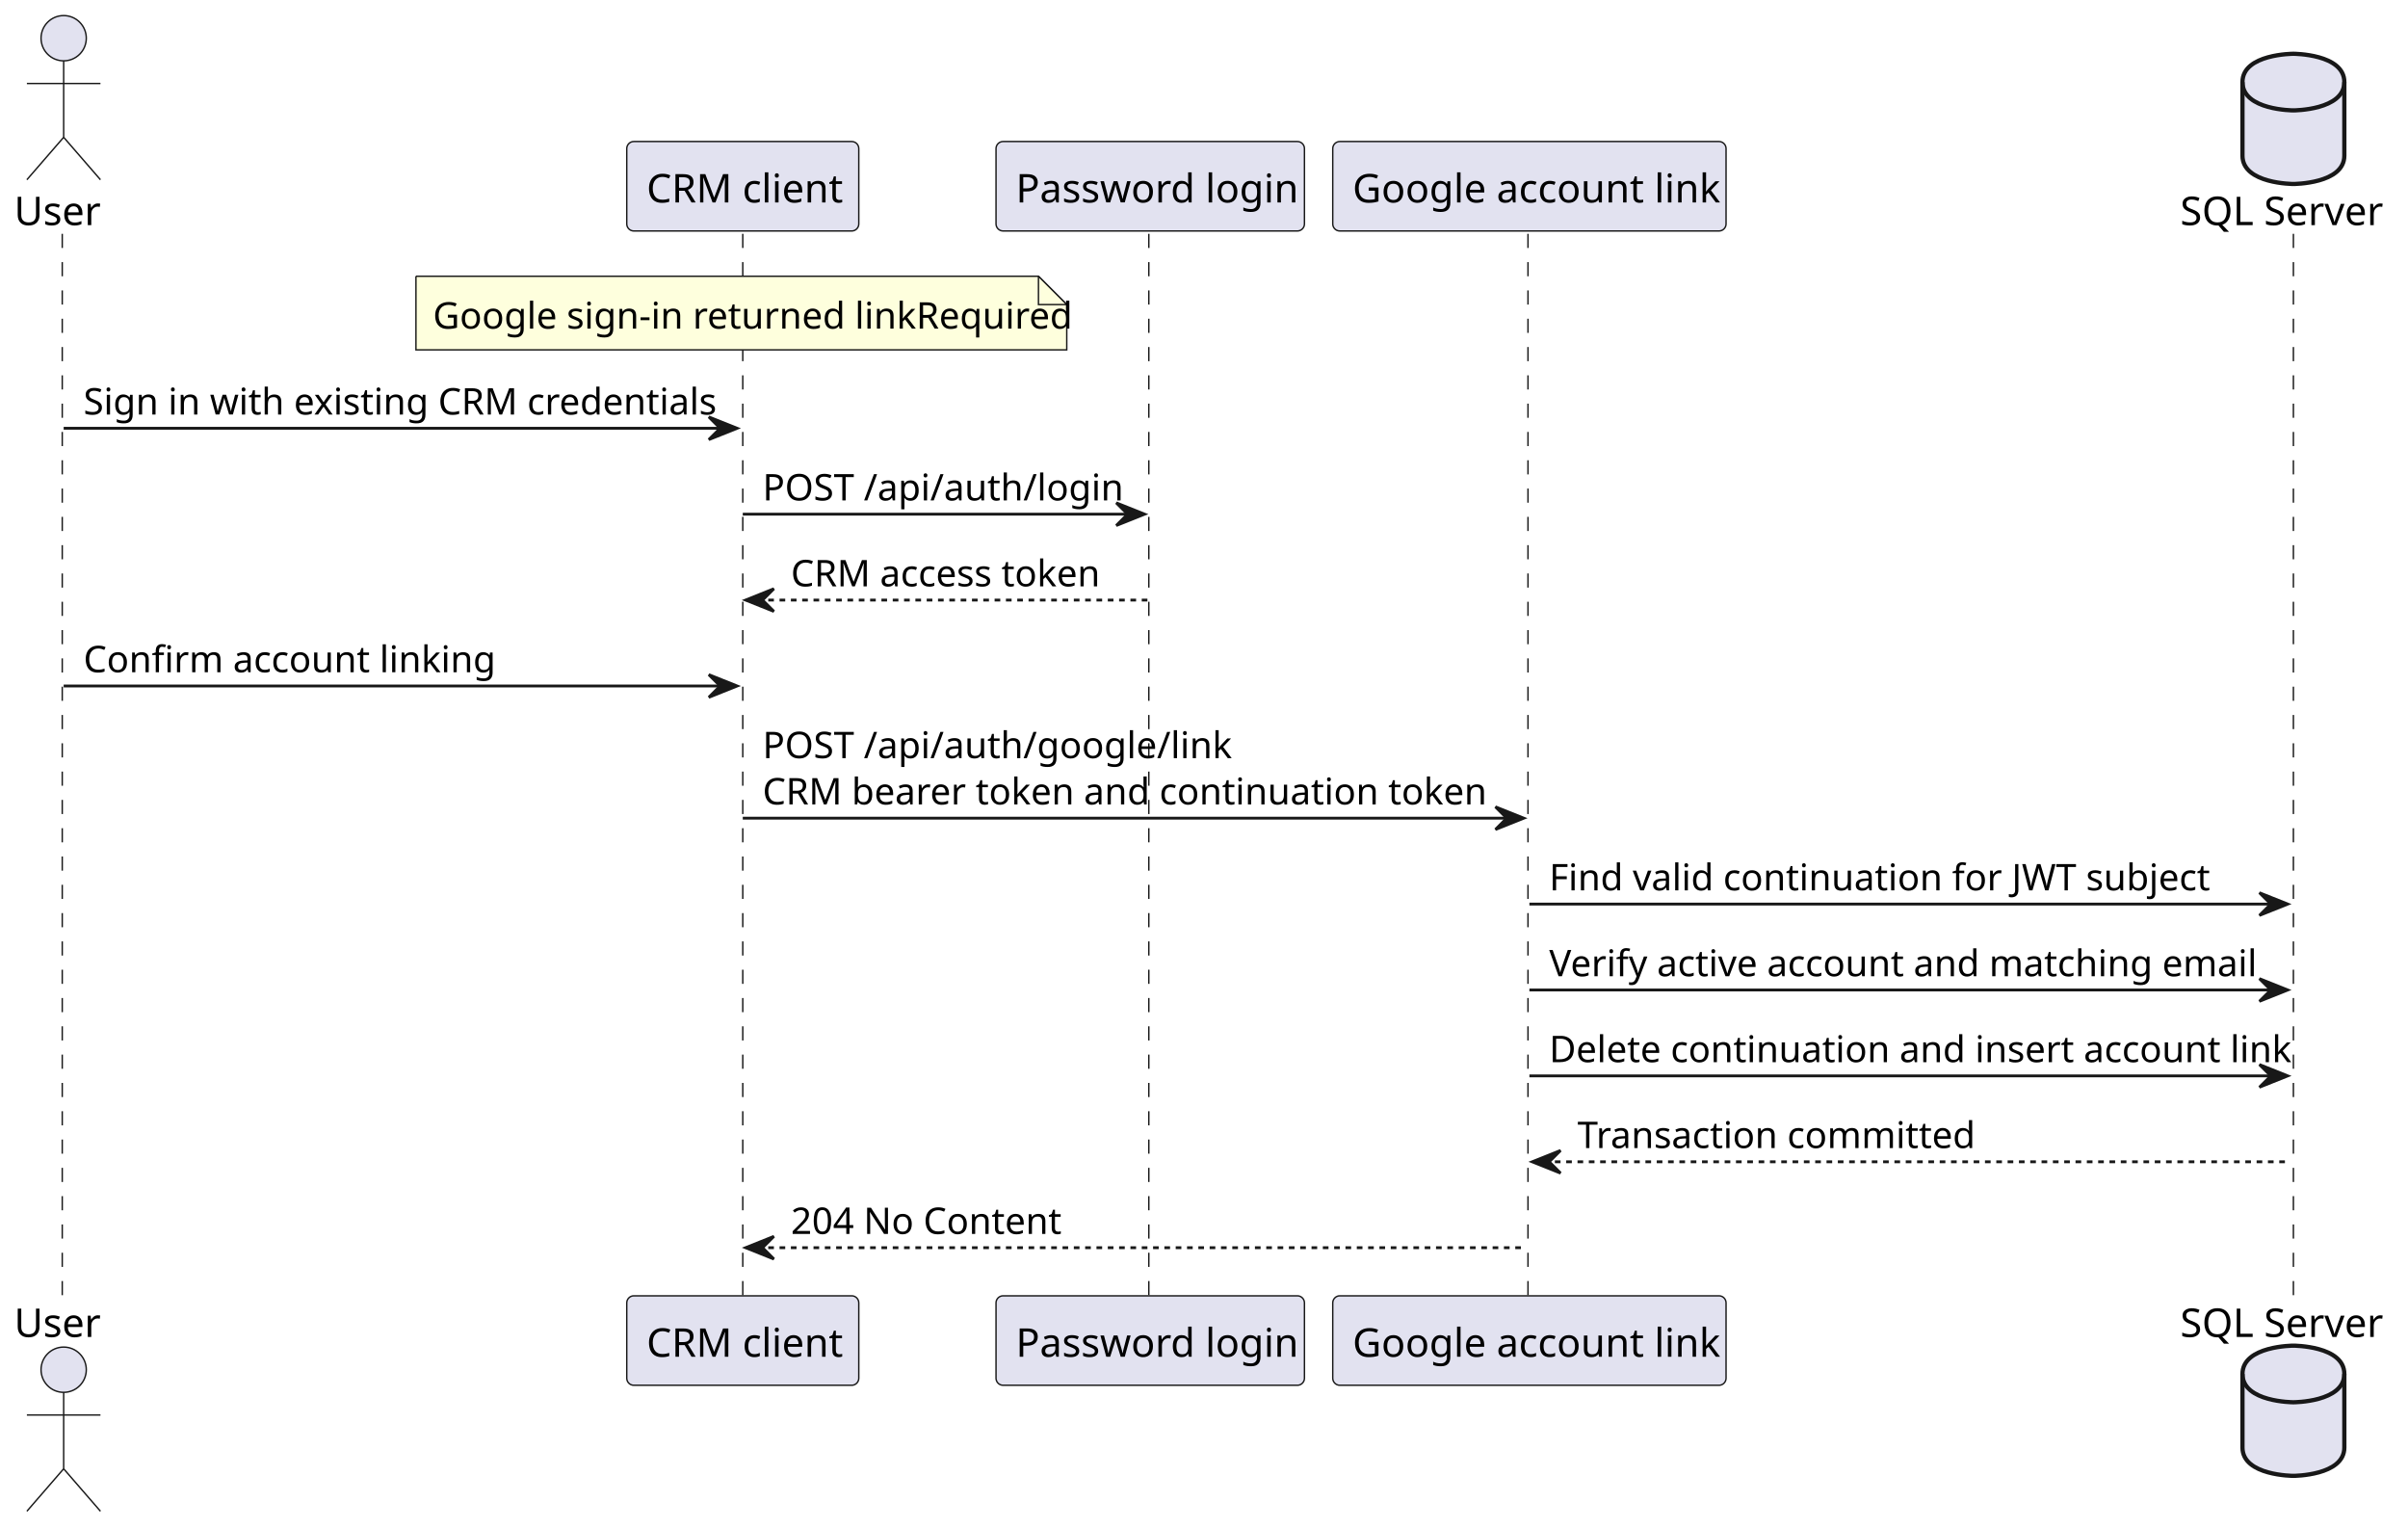
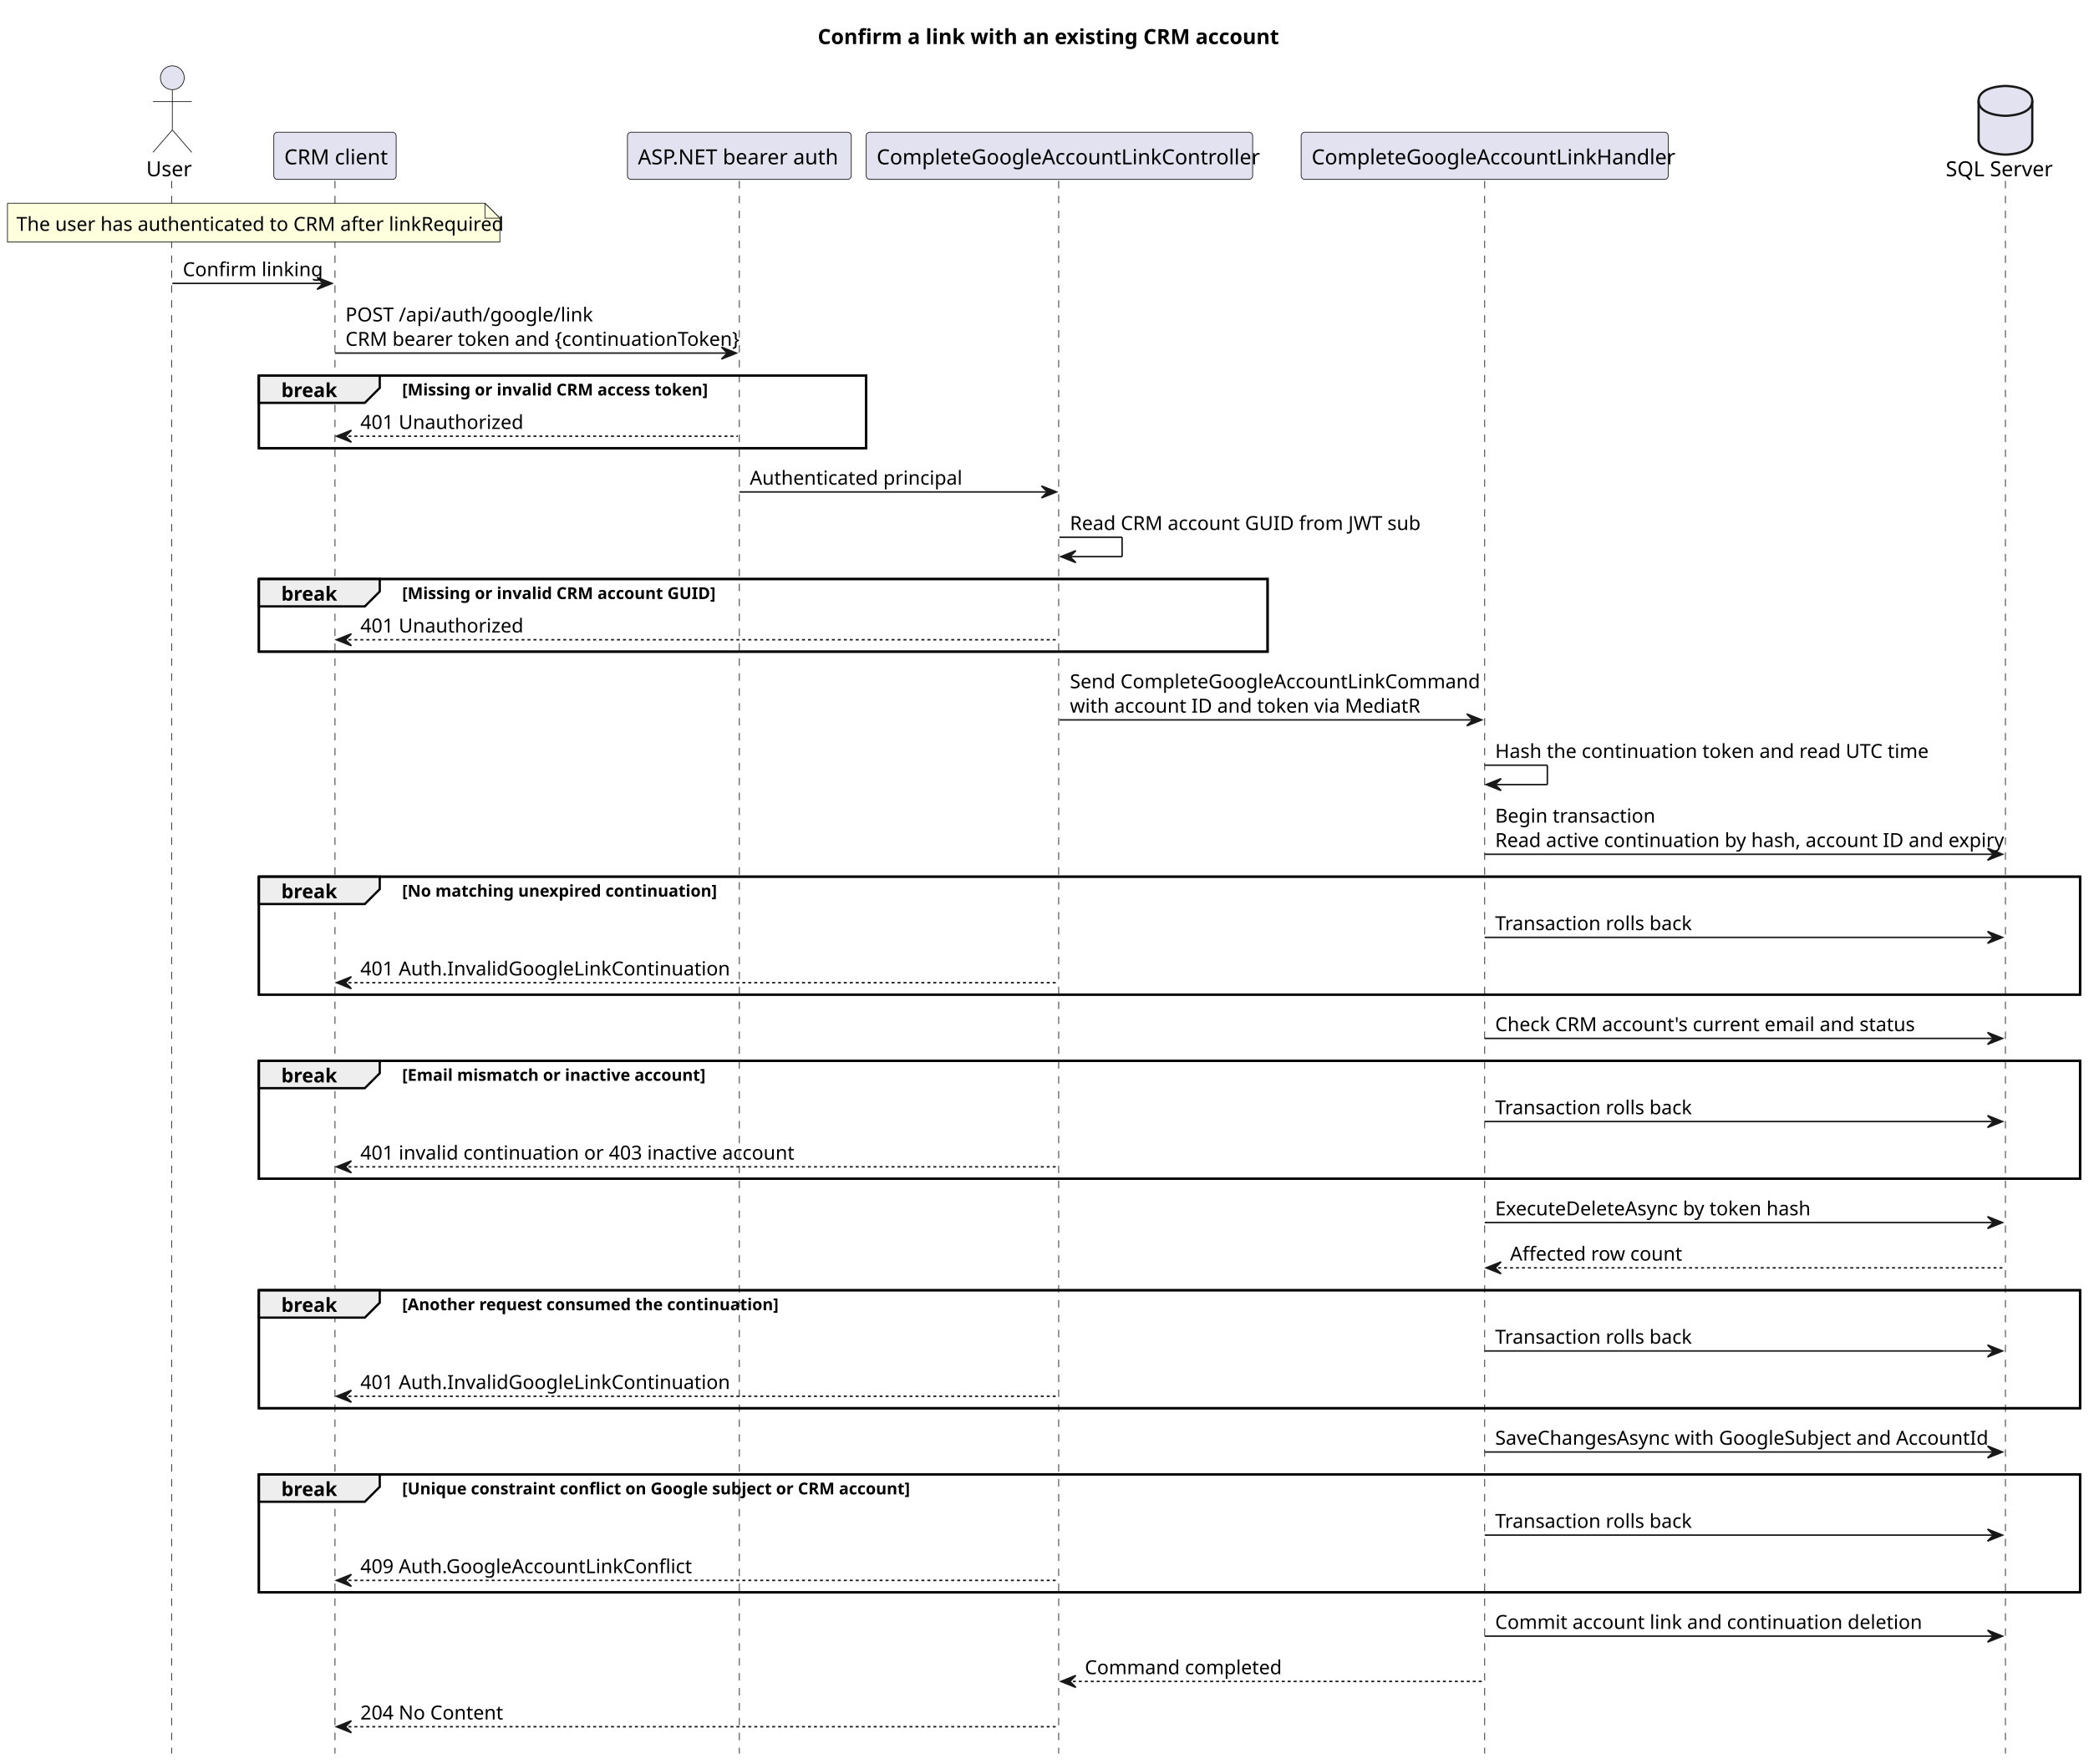
- <svg xmlns="http://www.w3.org/2000/svg" contentStyleType="text/css" height="540px" preserveAspectRatio="none" style="width:851px;height:540px;background:#FFFFFF;" version="1.1" viewBox="0 0 851 540" width="851px" zoomAndPan="magnify">
+ <svg xmlns="http://www.w3.org/2000/svg" contentStyleType="text/css" height="1182px" preserveAspectRatio="none" style="width:1400px;height:1182px;background:#FFFFFF;" version="1.1" viewBox="0 0 1400 1182" width="1400px" zoomAndPan="magnify">
  <defs />
  <g>
-     <line style="stroke:#181818;stroke-width:0.5;stroke-dasharray:5.0,5.0;" x1="22" x2="22" y1="82.609" y2="458.828" />
-     <line style="stroke:#181818;stroke-width:0.5;stroke-dasharray:5.0,5.0;" x1="262.5" x2="262.5" y1="82.609" y2="458.828" />
-     <line style="stroke:#181818;stroke-width:0.5;stroke-dasharray:5.0,5.0;" x1="406" x2="406" y1="82.609" y2="458.828" />
-     <line style="stroke:#181818;stroke-width:0.5;stroke-dasharray:5.0,5.0;" x1="540" x2="540" y1="82.609" y2="458.828" />
-     <line style="stroke:#181818;stroke-width:0.5;stroke-dasharray:5.0,5.0;" x1="810.5" x2="810.5" y1="82.609" y2="458.828" />
-     <text fill="#000000" font-family="sans-serif" font-size="14" lengthAdjust="spacing" textLength="29" x="5" y="79.533">User</text>
-     <ellipse cx="22.5" cy="13.5" fill="#E2E2F0" rx="8" ry="8" style="stroke:#181818;stroke-width:0.5;" />
-     <path d="M22.5,21.5 L22.5,48.5 M9.5,29.5 L35.5,29.5 M22.5,48.5 L9.5,63.5 M22.5,48.5 L35.5,63.5 " fill="none" style="stroke:#181818;stroke-width:0.5;" />
-     <text fill="#000000" font-family="sans-serif" font-size="14" lengthAdjust="spacing" textLength="29" x="5" y="472.361">User</text>
-     <ellipse cx="22.5" cy="483.938" fill="#E2E2F0" rx="8" ry="8" style="stroke:#181818;stroke-width:0.5;" />
-     <path d="M22.5,491.938 L22.5,518.938 M9.5,499.938 L35.5,499.938 M22.5,518.938 L9.5,533.938 M22.5,518.938 L35.5,533.938 " fill="none" style="stroke:#181818;stroke-width:0.5;" />
-     <rect fill="#E2E2F0" height="31.609" rx="2.5" ry="2.5" style="stroke:#181818;stroke-width:0.5;" width="82" x="221.5" y="50" />
-     <text fill="#000000" font-family="sans-serif" font-size="14" lengthAdjust="spacing" textLength="68" x="228.5" y="71.533">CRM client</text>
-     <rect fill="#E2E2F0" height="31.609" rx="2.5" ry="2.5" style="stroke:#181818;stroke-width:0.5;" width="82" x="221.5" y="457.828" />
-     <text fill="#000000" font-family="sans-serif" font-size="14" lengthAdjust="spacing" textLength="68" x="228.5" y="479.361">CRM client</text>
-     <rect fill="#E2E2F0" height="31.609" rx="2.5" ry="2.5" style="stroke:#181818;stroke-width:0.5;" width="109" x="352" y="50" />
-     <text fill="#000000" font-family="sans-serif" font-size="14" lengthAdjust="spacing" textLength="95" x="359" y="71.533">Password login</text>
-     <rect fill="#E2E2F0" height="31.609" rx="2.5" ry="2.5" style="stroke:#181818;stroke-width:0.5;" width="109" x="352" y="457.828" />
-     <text fill="#000000" font-family="sans-serif" font-size="14" lengthAdjust="spacing" textLength="95" x="359" y="479.361">Password login</text>
-     <rect fill="#E2E2F0" height="31.609" rx="2.5" ry="2.5" style="stroke:#181818;stroke-width:0.5;" width="139" x="471" y="50" />
-     <text fill="#000000" font-family="sans-serif" font-size="14" lengthAdjust="spacing" textLength="125" x="478" y="71.533">Google account link</text>
-     <rect fill="#E2E2F0" height="31.609" rx="2.5" ry="2.5" style="stroke:#181818;stroke-width:0.5;" width="139" x="471" y="457.828" />
-     <text fill="#000000" font-family="sans-serif" font-size="14" lengthAdjust="spacing" textLength="125" x="478" y="479.361">Google account link</text>
-     <text fill="#000000" font-family="sans-serif" font-size="14" lengthAdjust="spacing" textLength="74" x="770.5" y="79.533">SQL Server</text>
-     <path d="M792.5,29 C792.5,19 810.5,19 810.5,19 C810.5,19 828.5,19 828.5,29 L828.5,55 C828.5,65 810.5,65 810.5,65 C810.5,65 792.5,65 792.5,55 L792.5,29 " fill="#E2E2F0" style="stroke:#181818;stroke-width:1.5;" />
-     <path d="M792.5,29 C792.5,39 810.5,39 810.5,39 C810.5,39 828.5,39 828.5,29 " fill="none" style="stroke:#181818;stroke-width:1.5;" />
-     <text fill="#000000" font-family="sans-serif" font-size="14" lengthAdjust="spacing" textLength="74" x="770.5" y="472.361">SQL Server</text>
-     <path d="M792.5,485.438 C792.5,475.438 810.5,475.438 810.5,475.438 C810.5,475.438 828.5,475.438 828.5,485.438 L828.5,511.438 C828.5,521.438 810.5,521.438 810.5,521.438 C810.5,521.438 792.5,521.438 792.5,511.438 L792.5,485.438 " fill="#E2E2F0" style="stroke:#181818;stroke-width:1.5;" />
-     <path d="M792.5,485.438 C792.5,495.438 810.5,495.438 810.5,495.438 C810.5,495.438 828.5,495.438 828.5,485.438 " fill="none" style="stroke:#181818;stroke-width:1.5;" />
-     <path d="M147,97.609 L147,123.609 L377,123.609 L377,107.609 L367,97.609 L147,97.609 " fill="#FEFFDD" style="stroke:#181818;stroke-width:0.5;" />
-     <path d="M367,97.609 L367,107.609 L377,107.609 L367,97.609 " fill="#FEFFDD" style="stroke:#181818;stroke-width:0.5;" />
-     <text fill="#000000" font-family="sans-serif" font-size="13" lengthAdjust="spacing" textLength="209" x="153" y="116.105">Google sign-in returned linkRequired</text>
-     <polygon fill="#181818" points="250.5,147.312,260.5,151.312,250.5,155.312,254.5,151.312" style="stroke:#181818;stroke-width:1.0;" />
-     <line style="stroke:#181818;stroke-width:1.0;" x1="22.5" x2="256.5" y1="151.312" y2="151.312" />
-     <text fill="#000000" font-family="sans-serif" font-size="13" lengthAdjust="spacing" textLength="216" x="29.5" y="146.456">Sign in with existing CRM credentials</text>
-     <polygon fill="#181818" points="394.5,177.664,404.5,181.664,394.5,185.664,398.5,181.664" style="stroke:#181818;stroke-width:1.0;" />
-     <line style="stroke:#181818;stroke-width:1.0;" x1="262.5" x2="400.5" y1="181.664" y2="181.664" />
-     <text fill="#000000" font-family="sans-serif" font-size="13" lengthAdjust="spacing" textLength="120" x="269.5" y="176.808">POST /api/auth/login</text>
-     <polygon fill="#181818" points="273.5,208.016,263.5,212.016,273.5,216.016,269.5,212.016" style="stroke:#181818;stroke-width:1.0;" />
-     <line style="stroke:#181818;stroke-width:1.0;stroke-dasharray:2.0,2.0;" x1="267.5" x2="405.5" y1="212.016" y2="212.016" />
-     <text fill="#000000" font-family="sans-serif" font-size="13" lengthAdjust="spacing" textLength="111" x="279.5" y="207.159">CRM access token</text>
-     <polygon fill="#181818" points="250.5,238.367,260.5,242.367,250.5,246.367,254.5,242.367" style="stroke:#181818;stroke-width:1.0;" />
-     <line style="stroke:#181818;stroke-width:1.0;" x1="22.5" x2="256.5" y1="242.367" y2="242.367" />
-     <text fill="#000000" font-family="sans-serif" font-size="13" lengthAdjust="spacing" textLength="135" x="29.5" y="237.511">Confirm account linking</text>
-     <polygon fill="#181818" points="528.5,285.07,538.5,289.07,528.5,293.07,532.5,289.07" style="stroke:#181818;stroke-width:1.0;" />
-     <line style="stroke:#181818;stroke-width:1.0;" x1="262.5" x2="534.5" y1="289.07" y2="289.07" />
-     <text fill="#000000" font-family="sans-serif" font-size="13" lengthAdjust="spacing" textLength="155" x="269.5" y="267.862">POST /api/auth/google/link</text>
-     <text fill="#000000" font-family="sans-serif" font-size="13" lengthAdjust="spacing" textLength="240" x="269.5" y="284.214">CRM bearer token and continuation token</text>
-     <polygon fill="#181818" points="798.5,315.422,808.5,319.422,798.5,323.422,802.5,319.422" style="stroke:#181818;stroke-width:1.0;" />
-     <line style="stroke:#181818;stroke-width:1.0;" x1="540.5" x2="804.5" y1="319.422" y2="319.422" />
-     <text fill="#000000" font-family="sans-serif" font-size="13" lengthAdjust="spacing" textLength="222" x="547.5" y="314.565">Find valid continuation for JWT subject</text>
-     <polygon fill="#181818" points="798.5,345.773,808.5,349.773,798.5,353.773,802.5,349.773" style="stroke:#181818;stroke-width:1.0;" />
-     <line style="stroke:#181818;stroke-width:1.0;" x1="540.5" x2="804.5" y1="349.773" y2="349.773" />
-     <text fill="#000000" font-family="sans-serif" font-size="13" lengthAdjust="spacing" textLength="237" x="547.5" y="344.917">Verify active account and matching email</text>
-     <polygon fill="#181818" points="798.5,376.125,808.5,380.125,798.5,384.125,802.5,380.125" style="stroke:#181818;stroke-width:1.0;" />
-     <line style="stroke:#181818;stroke-width:1.0;" x1="540.5" x2="804.5" y1="380.125" y2="380.125" />
-     <text fill="#000000" font-family="sans-serif" font-size="13" lengthAdjust="spacing" textLength="246" x="547.5" y="375.269">Delete continuation and insert account link</text>
-     <polygon fill="#181818" points="551.5,406.477,541.5,410.477,551.5,414.477,547.5,410.477" style="stroke:#181818;stroke-width:1.0;" />
-     <line style="stroke:#181818;stroke-width:1.0;stroke-dasharray:2.0,2.0;" x1="545.5" x2="809.5" y1="410.477" y2="410.477" />
-     <text fill="#000000" font-family="sans-serif" font-size="13" lengthAdjust="spacing" textLength="132" x="557.5" y="405.62">Transaction committed</text>
-     <polygon fill="#181818" points="273.5,436.828,263.5,440.828,273.5,444.828,269.5,440.828" style="stroke:#181818;stroke-width:1.0;" />
-     <line style="stroke:#181818;stroke-width:1.0;stroke-dasharray:2.0,2.0;" x1="267.5" x2="539.5" y1="440.828" y2="440.828" />
-     <text fill="#000000" font-family="sans-serif" font-size="13" lengthAdjust="spacing" textLength="90" x="279.5" y="435.972">204 No Content</text>
+     <text fill="#000000" font-family="sans-serif" font-size="14" font-weight="bold" lengthAdjust="spacing" textLength="307" x="548" y="29.533">Confirm a link with an existing CRM account</text>
+     <rect fill="none" height="48.703" style="stroke:#000000;stroke-width:1.5;" width="407" x="173.5" y="251.625" />
+     <rect fill="none" height="48.703" style="stroke:#000000;stroke-width:1.5;" width="676" x="173.5" y="388.031" />
+     <rect fill="none" height="79.055" style="stroke:#000000;stroke-width:1.5;" width="1220.5" x="173.5" y="587.492" />
+     <rect fill="none" height="79.055" style="stroke:#000000;stroke-width:1.5;" width="1220.5" x="173.5" y="710.898" />
+     <rect fill="none" height="79.055" style="stroke:#000000;stroke-width:1.5;" width="1220.5" x="173.5" y="864.656" />
+     <rect fill="none" height="79.055" style="stroke:#000000;stroke-width:1.5;" width="1220.5" x="173.5" y="988.062" />
+     <line style="stroke:#181818;stroke-width:0.5;stroke-dasharray:5.0,5.0;" x1="115" x2="115" y1="121.219" y2="1175.172" />
+     <line style="stroke:#181818;stroke-width:0.5;stroke-dasharray:5.0,5.0;" x1="224.5" x2="224.5" y1="121.219" y2="1175.172" />
+     <line style="stroke:#181818;stroke-width:0.5;stroke-dasharray:5.0,5.0;" x1="495.5" x2="495.5" y1="121.219" y2="1175.172" />
+     <line style="stroke:#181818;stroke-width:0.5;stroke-dasharray:5.0,5.0;" x1="709.5" x2="709.5" y1="121.219" y2="1175.172" />
+     <line style="stroke:#181818;stroke-width:0.5;stroke-dasharray:5.0,5.0;" x1="995" x2="995" y1="121.219" y2="1175.172" />
+     <line style="stroke:#181818;stroke-width:0.5;stroke-dasharray:5.0,5.0;" x1="1344" x2="1344" y1="121.219" y2="1175.172" />
+     <text fill="#000000" font-family="sans-serif" font-size="14" lengthAdjust="spacing" textLength="29" x="98" y="118.143">User</text>
+     <ellipse cx="115.5" cy="52.109" fill="#E2E2F0" rx="8" ry="8" style="stroke:#181818;stroke-width:0.5;" />
+     <path d="M115.5,60.109 L115.5,87.109 M102.5,68.109 L128.5,68.109 M115.5,87.109 L102.5,102.109 M115.5,87.109 L128.5,102.109 " fill="none" style="stroke:#181818;stroke-width:0.5;" />
+     <rect fill="#E2E2F0" height="31.609" rx="2.5" ry="2.5" style="stroke:#181818;stroke-width:0.5;" width="82" x="183.5" y="88.609" />
+     <text fill="#000000" font-family="sans-serif" font-size="14" lengthAdjust="spacing" textLength="68" x="190.5" y="110.143">CRM client</text>
+     <rect fill="#E2E2F0" height="31.609" rx="2.5" ry="2.5" style="stroke:#181818;stroke-width:0.5;" width="150" x="420.5" y="88.609" />
+     <text fill="#000000" font-family="sans-serif" font-size="14" lengthAdjust="spacing" textLength="136" x="427.5" y="110.143">ASP.NET bearer auth</text>
+     <rect fill="#E2E2F0" height="31.609" rx="2.5" ry="2.5" style="stroke:#181818;stroke-width:0.5;" width="259" x="580.5" y="88.609" />
+     <text fill="#000000" font-family="sans-serif" font-size="14" lengthAdjust="spacing" textLength="245" x="587.5" y="110.143">CompleteGoogleAccountLinkController</text>
+     <rect fill="#E2E2F0" height="31.609" rx="2.5" ry="2.5" style="stroke:#181818;stroke-width:0.5;" width="246" x="872" y="88.609" />
+     <text fill="#000000" font-family="sans-serif" font-size="14" lengthAdjust="spacing" textLength="232" x="879" y="110.143">CompleteGoogleAccountLinkHandler</text>
+     <text fill="#000000" font-family="sans-serif" font-size="14" lengthAdjust="spacing" textLength="74" x="1304" y="118.143">SQL Server</text>
+     <path d="M1326,67.609 C1326,57.609 1344,57.609 1344,57.609 C1344,57.609 1362,57.609 1362,67.609 L1362,93.609 C1362,103.609 1344,103.609 1344,103.609 C1344,103.609 1326,103.609 1326,93.609 L1326,67.609 " fill="#E2E2F0" style="stroke:#181818;stroke-width:1.5;" />
+     <path d="M1326,67.609 C1326,77.609 1344,77.609 1344,77.609 C1344,77.609 1362,77.609 1362,67.609 " fill="none" style="stroke:#181818;stroke-width:1.5;" />
+     <path d="M5,136.219 L5,162.219 L335,162.219 L335,146.219 L325,136.219 L5,136.219 " fill="#FEFFDD" style="stroke:#181818;stroke-width:0.5;" />
+     <path d="M325,136.219 L325,146.219 L335,146.219 L325,136.219 " fill="#FEFFDD" style="stroke:#181818;stroke-width:0.5;" />
+     <text fill="#000000" font-family="sans-serif" font-size="13" lengthAdjust="spacing" textLength="309" x="11" y="154.714">The user has authenticated to CRM after linkRequired</text>
+     <polygon fill="#181818" points="212.5,185.922,222.5,189.922,212.5,193.922,216.5,189.922" style="stroke:#181818;stroke-width:1.0;" />
+     <line style="stroke:#181818;stroke-width:1.0;" x1="115.5" x2="218.5" y1="189.922" y2="189.922" />
+     <text fill="#000000" font-family="sans-serif" font-size="13" lengthAdjust="spacing" textLength="85" x="122.5" y="185.065">Confirm linking</text>
+     <polygon fill="#181818" points="483.5,232.625,493.5,236.625,483.5,240.625,487.5,236.625" style="stroke:#181818;stroke-width:1.0;" />
+     <line style="stroke:#181818;stroke-width:1.0;" x1="224.5" x2="489.5" y1="236.625" y2="236.625" />
+     <text fill="#000000" font-family="sans-serif" font-size="13" lengthAdjust="spacing" textLength="155" x="231.5" y="215.417">POST /api/auth/google/link</text>
+     <text fill="#000000" font-family="sans-serif" font-size="13" lengthAdjust="spacing" textLength="247" x="231.5" y="231.769">CRM bearer token and {continuationToken}</text>
+     <path d="M173.5,251.625 L254.5,251.625 L254.5,259.977 L244.5,269.977 L173.5,269.977 L173.5,251.625 " fill="#EEEEEE" style="stroke:#000000;stroke-width:1.5;" />
+     <rect fill="none" height="48.703" style="stroke:#000000;stroke-width:1.5;" width="407" x="173.5" y="251.625" />
+     <text fill="#000000" font-family="sans-serif" font-size="13" font-weight="bold" lengthAdjust="spacing" textLength="36" x="188.5" y="266.12">break</text>
+     <text fill="#000000" font-family="sans-serif" font-size="11" font-weight="bold" lengthAdjust="spacing" textLength="210" x="269.5" y="265.044">[Missing or invalid CRM access token]</text>
+     <polygon fill="#181818" points="235.5,288.328,225.5,292.328,235.5,296.328,231.5,292.328" style="stroke:#181818;stroke-width:1.0;" />
+     <line style="stroke:#181818;stroke-width:1.0;stroke-dasharray:2.0,2.0;" x1="229.5" x2="494.5" y1="292.328" y2="292.328" />
+     <text fill="#000000" font-family="sans-serif" font-size="13" lengthAdjust="spacing" textLength="101" x="241.5" y="287.472">401 Unauthorized</text>
+     <polygon fill="#181818" points="698,325.68,708,329.68,698,333.68,702,329.68" style="stroke:#181818;stroke-width:1.0;" />
+     <line style="stroke:#181818;stroke-width:1.0;" x1="495.5" x2="704" y1="329.68" y2="329.68" />
+     <text fill="#000000" font-family="sans-serif" font-size="13" lengthAdjust="spacing" textLength="132" x="502.5" y="324.823">Authenticated principal</text>
+     <line style="stroke:#181818;stroke-width:1.0;" x1="710" x2="752" y1="360.031" y2="360.031" />
+     <line style="stroke:#181818;stroke-width:1.0;" x1="752" x2="752" y1="360.031" y2="373.031" />
+     <line style="stroke:#181818;stroke-width:1.0;" x1="711" x2="752" y1="373.031" y2="373.031" />
+     <polygon fill="#181818" points="721,369.031,711,373.031,721,377.031,717,373.031" style="stroke:#181818;stroke-width:1.0;" />
+     <text fill="#000000" font-family="sans-serif" font-size="13" lengthAdjust="spacing" textLength="232" x="717" y="355.175">Read CRM account GUID from JWT sub</text>
+     <path d="M173.5,388.031 L254.5,388.031 L254.5,396.383 L244.5,406.383 L173.5,406.383 L173.5,388.031 " fill="#EEEEEE" style="stroke:#000000;stroke-width:1.5;" />
+     <rect fill="none" height="48.703" style="stroke:#000000;stroke-width:1.5;" width="676" x="173.5" y="388.031" />
+     <text fill="#000000" font-family="sans-serif" font-size="13" font-weight="bold" lengthAdjust="spacing" textLength="36" x="188.5" y="402.526">break</text>
+     <text fill="#000000" font-family="sans-serif" font-size="11" font-weight="bold" lengthAdjust="spacing" textLength="207" x="269.5" y="401.45">[Missing or invalid CRM account GUID]</text>
+     <polygon fill="#181818" points="235.5,424.734,225.5,428.734,235.5,432.734,231.5,428.734" style="stroke:#181818;stroke-width:1.0;" />
+     <line style="stroke:#181818;stroke-width:1.0;stroke-dasharray:2.0,2.0;" x1="229.5" x2="709" y1="428.734" y2="428.734" />
+     <text fill="#000000" font-family="sans-serif" font-size="13" lengthAdjust="spacing" textLength="101" x="241.5" y="423.878">401 Unauthorized</text>
+     <polygon fill="#181818" points="983,478.438,993,482.438,983,486.438,987,482.438" style="stroke:#181818;stroke-width:1.0;" />
+     <line style="stroke:#181818;stroke-width:1.0;" x1="710" x2="989" y1="482.438" y2="482.438" />
+     <text fill="#000000" font-family="sans-serif" font-size="13" lengthAdjust="spacing" textLength="261" x="717" y="461.229">Send CompleteGoogleAccountLinkCommand</text>
+     <text fill="#000000" font-family="sans-serif" font-size="13" lengthAdjust="spacing" textLength="221" x="717" y="477.581">with account ID and token via MediatR</text>
+     <line style="stroke:#181818;stroke-width:1.0;" x1="995" x2="1037" y1="512.789" y2="512.789" />
+     <line style="stroke:#181818;stroke-width:1.0;" x1="1037" x2="1037" y1="512.789" y2="525.789" />
+     <line style="stroke:#181818;stroke-width:1.0;" x1="996" x2="1037" y1="525.789" y2="525.789" />
+     <polygon fill="#181818" points="1006,521.789,996,525.789,1006,529.789,1002,525.789" style="stroke:#181818;stroke-width:1.0;" />
+     <text fill="#000000" font-family="sans-serif" font-size="13" lengthAdjust="spacing" textLength="274" x="1002" y="507.933">Hash the continuation token and read UTC time</text>
+     <polygon fill="#181818" points="1332,568.492,1342,572.492,1332,576.492,1336,572.492" style="stroke:#181818;stroke-width:1.0;" />
+     <line style="stroke:#181818;stroke-width:1.0;" x1="995" x2="1338" y1="572.492" y2="572.492" />
+     <text fill="#000000" font-family="sans-serif" font-size="13" lengthAdjust="spacing" textLength="101" x="1002" y="551.284">Begin transaction</text>
+     <text fill="#000000" font-family="sans-serif" font-size="13" lengthAdjust="spacing" textLength="325" x="1002" y="567.636">Read active continuation by hash, account ID and expiry</text>
+     <path d="M173.5,587.492 L254.5,587.492 L254.5,595.844 L244.5,605.844 L173.5,605.844 L173.5,587.492 " fill="#EEEEEE" style="stroke:#000000;stroke-width:1.5;" />
+     <rect fill="none" height="79.055" style="stroke:#000000;stroke-width:1.5;" width="1220.5" x="173.5" y="587.492" />
+     <text fill="#000000" font-family="sans-serif" font-size="13" font-weight="bold" lengthAdjust="spacing" textLength="36" x="188.5" y="601.987">break</text>
+     <text fill="#000000" font-family="sans-serif" font-size="11" font-weight="bold" lengthAdjust="spacing" textLength="206" x="269.5" y="600.911">[No matching unexpired continuation]</text>
+     <polygon fill="#181818" points="1332,624.195,1342,628.195,1332,632.195,1336,628.195" style="stroke:#181818;stroke-width:1.0;" />
+     <line style="stroke:#181818;stroke-width:1.0;" x1="995" x2="1338" y1="628.195" y2="628.195" />
+     <text fill="#000000" font-family="sans-serif" font-size="13" lengthAdjust="spacing" textLength="127" x="1002" y="623.339">Transaction rolls back</text>
+     <polygon fill="#181818" points="235.5,654.547,225.5,658.547,235.5,662.547,231.5,658.547" style="stroke:#181818;stroke-width:1.0;" />
+     <line style="stroke:#181818;stroke-width:1.0;stroke-dasharray:2.0,2.0;" x1="229.5" x2="709" y1="658.547" y2="658.547" />
+     <text fill="#000000" font-family="sans-serif" font-size="13" lengthAdjust="spacing" textLength="228" x="241.5" y="653.69">401 Auth.InvalidGoogleLinkContinuation</text>
+     <polygon fill="#181818" points="1332,691.898,1342,695.898,1332,699.898,1336,695.898" style="stroke:#181818;stroke-width:1.0;" />
+     <line style="stroke:#181818;stroke-width:1.0;" x1="995" x2="1338" y1="695.898" y2="695.898" />
+     <text fill="#000000" font-family="sans-serif" font-size="13" lengthAdjust="spacing" textLength="273" x="1002" y="691.042">Check CRM account's current email and status</text>
+     <path d="M173.5,710.898 L254.5,710.898 L254.5,719.25 L244.5,729.25 L173.5,729.25 L173.5,710.898 " fill="#EEEEEE" style="stroke:#000000;stroke-width:1.5;" />
+     <rect fill="none" height="79.055" style="stroke:#000000;stroke-width:1.5;" width="1220.5" x="173.5" y="710.898" />
+     <text fill="#000000" font-family="sans-serif" font-size="13" font-weight="bold" lengthAdjust="spacing" textLength="36" x="188.5" y="725.394">break</text>
+     <text fill="#000000" font-family="sans-serif" font-size="11" font-weight="bold" lengthAdjust="spacing" textLength="201" x="269.5" y="724.317">[Email mismatch or inactive account]</text>
+     <polygon fill="#181818" points="1332,747.602,1342,751.602,1332,755.602,1336,751.602" style="stroke:#181818;stroke-width:1.0;" />
+     <line style="stroke:#181818;stroke-width:1.0;" x1="995" x2="1338" y1="751.602" y2="751.602" />
+     <text fill="#000000" font-family="sans-serif" font-size="13" lengthAdjust="spacing" textLength="127" x="1002" y="746.745">Transaction rolls back</text>
+     <polygon fill="#181818" points="235.5,777.953,225.5,781.953,235.5,785.953,231.5,781.953" style="stroke:#181818;stroke-width:1.0;" />
+     <line style="stroke:#181818;stroke-width:1.0;stroke-dasharray:2.0,2.0;" x1="229.5" x2="709" y1="781.953" y2="781.953" />
+     <text fill="#000000" font-family="sans-serif" font-size="13" lengthAdjust="spacing" textLength="271" x="241.5" y="777.097">401 invalid continuation or 403 inactive account</text>
+     <polygon fill="#181818" points="1332,815.305,1342,819.305,1332,823.305,1336,819.305" style="stroke:#181818;stroke-width:1.0;" />
+     <line style="stroke:#181818;stroke-width:1.0;" x1="995" x2="1338" y1="819.305" y2="819.305" />
+     <text fill="#000000" font-family="sans-serif" font-size="13" lengthAdjust="spacing" textLength="208" x="1002" y="814.448">ExecuteDeleteAsync by token hash</text>
+     <polygon fill="#181818" points="1006,845.656,996,849.656,1006,853.656,1002,849.656" style="stroke:#181818;stroke-width:1.0;" />
+     <line style="stroke:#181818;stroke-width:1.0;stroke-dasharray:2.0,2.0;" x1="1000" x2="1343" y1="849.656" y2="849.656" />
+     <text fill="#000000" font-family="sans-serif" font-size="13" lengthAdjust="spacing" textLength="107" x="1012" y="844.8">Affected row count</text>
+     <path d="M173.5,864.656 L254.5,864.656 L254.5,873.008 L244.5,883.008 L173.5,883.008 L173.5,864.656 " fill="#EEEEEE" style="stroke:#000000;stroke-width:1.5;" />
+     <rect fill="none" height="79.055" style="stroke:#000000;stroke-width:1.5;" width="1220.5" x="173.5" y="864.656" />
+     <text fill="#000000" font-family="sans-serif" font-size="13" font-weight="bold" lengthAdjust="spacing" textLength="36" x="188.5" y="879.151">break</text>
+     <text fill="#000000" font-family="sans-serif" font-size="11" font-weight="bold" lengthAdjust="spacing" textLength="254" x="269.5" y="878.075">[Another request consumed the continuation]</text>
+     <polygon fill="#181818" points="1332,901.359,1342,905.359,1332,909.359,1336,905.359" style="stroke:#181818;stroke-width:1.0;" />
+     <line style="stroke:#181818;stroke-width:1.0;" x1="995" x2="1338" y1="905.359" y2="905.359" />
+     <text fill="#000000" font-family="sans-serif" font-size="13" lengthAdjust="spacing" textLength="127" x="1002" y="900.503">Transaction rolls back</text>
+     <polygon fill="#181818" points="235.5,931.711,225.5,935.711,235.5,939.711,231.5,935.711" style="stroke:#181818;stroke-width:1.0;" />
+     <line style="stroke:#181818;stroke-width:1.0;stroke-dasharray:2.0,2.0;" x1="229.5" x2="709" y1="935.711" y2="935.711" />
+     <text fill="#000000" font-family="sans-serif" font-size="13" lengthAdjust="spacing" textLength="228" x="241.5" y="930.855">401 Auth.InvalidGoogleLinkContinuation</text>
+     <polygon fill="#181818" points="1332,969.062,1342,973.062,1332,977.062,1336,973.062" style="stroke:#181818;stroke-width:1.0;" />
+     <line style="stroke:#181818;stroke-width:1.0;" x1="995" x2="1338" y1="973.062" y2="973.062" />
+     <text fill="#000000" font-family="sans-serif" font-size="13" lengthAdjust="spacing" textLength="319" x="1002" y="968.206">SaveChangesAsync with GoogleSubject and AccountId</text>
+     <path d="M173.5,988.062 L254.5,988.062 L254.5,996.414 L244.5,1006.414 L173.5,1006.414 L173.5,988.062 " fill="#EEEEEE" style="stroke:#000000;stroke-width:1.5;" />
+     <rect fill="none" height="79.055" style="stroke:#000000;stroke-width:1.5;" width="1220.5" x="173.5" y="988.062" />
+     <text fill="#000000" font-family="sans-serif" font-size="13" font-weight="bold" lengthAdjust="spacing" textLength="36" x="188.5" y="1002.558">break</text>
+     <text fill="#000000" font-family="sans-serif" font-size="11" font-weight="bold" lengthAdjust="spacing" textLength="340" x="269.5" y="1001.481">[Unique constraint conflict on Google subject or CRM account]</text>
+     <polygon fill="#181818" points="1332,1024.766,1342,1028.766,1332,1032.766,1336,1028.766" style="stroke:#181818;stroke-width:1.0;" />
+     <line style="stroke:#181818;stroke-width:1.0;" x1="995" x2="1338" y1="1028.766" y2="1028.766" />
+     <text fill="#000000" font-family="sans-serif" font-size="13" lengthAdjust="spacing" textLength="127" x="1002" y="1023.909">Transaction rolls back</text>
+     <polygon fill="#181818" points="235.5,1055.117,225.5,1059.117,235.5,1063.117,231.5,1059.117" style="stroke:#181818;stroke-width:1.0;" />
+     <line style="stroke:#181818;stroke-width:1.0;stroke-dasharray:2.0,2.0;" x1="229.5" x2="709" y1="1059.117" y2="1059.117" />
+     <text fill="#000000" font-family="sans-serif" font-size="13" lengthAdjust="spacing" textLength="212" x="241.5" y="1054.261">409 Auth.GoogleAccountLinkConflict</text>
+     <polygon fill="#181818" points="1332,1092.469,1342,1096.469,1332,1100.469,1336,1096.469" style="stroke:#181818;stroke-width:1.0;" />
+     <line style="stroke:#181818;stroke-width:1.0;" x1="995" x2="1338" y1="1096.469" y2="1096.469" />
+     <text fill="#000000" font-family="sans-serif" font-size="13" lengthAdjust="spacing" textLength="267" x="1002" y="1091.612">Commit account link and continuation deletion</text>
+     <polygon fill="#181818" points="721,1122.82,711,1126.82,721,1130.82,717,1126.82" style="stroke:#181818;stroke-width:1.0;" />
+     <line style="stroke:#181818;stroke-width:1.0;stroke-dasharray:2.0,2.0;" x1="715" x2="994" y1="1126.82" y2="1126.82" />
+     <text fill="#000000" font-family="sans-serif" font-size="13" lengthAdjust="spacing" textLength="123" x="727" y="1121.964">Command completed</text>
+     <polygon fill="#181818" points="235.5,1153.172,225.5,1157.172,235.5,1161.172,231.5,1157.172" style="stroke:#181818;stroke-width:1.0;" />
+     <line style="stroke:#181818;stroke-width:1.0;stroke-dasharray:2.0,2.0;" x1="229.5" x2="709" y1="1157.172" y2="1157.172" />
+     <text fill="#000000" font-family="sans-serif" font-size="13" lengthAdjust="spacing" textLength="90" x="241.5" y="1152.315">204 No Content</text>
  </g>
</svg>
